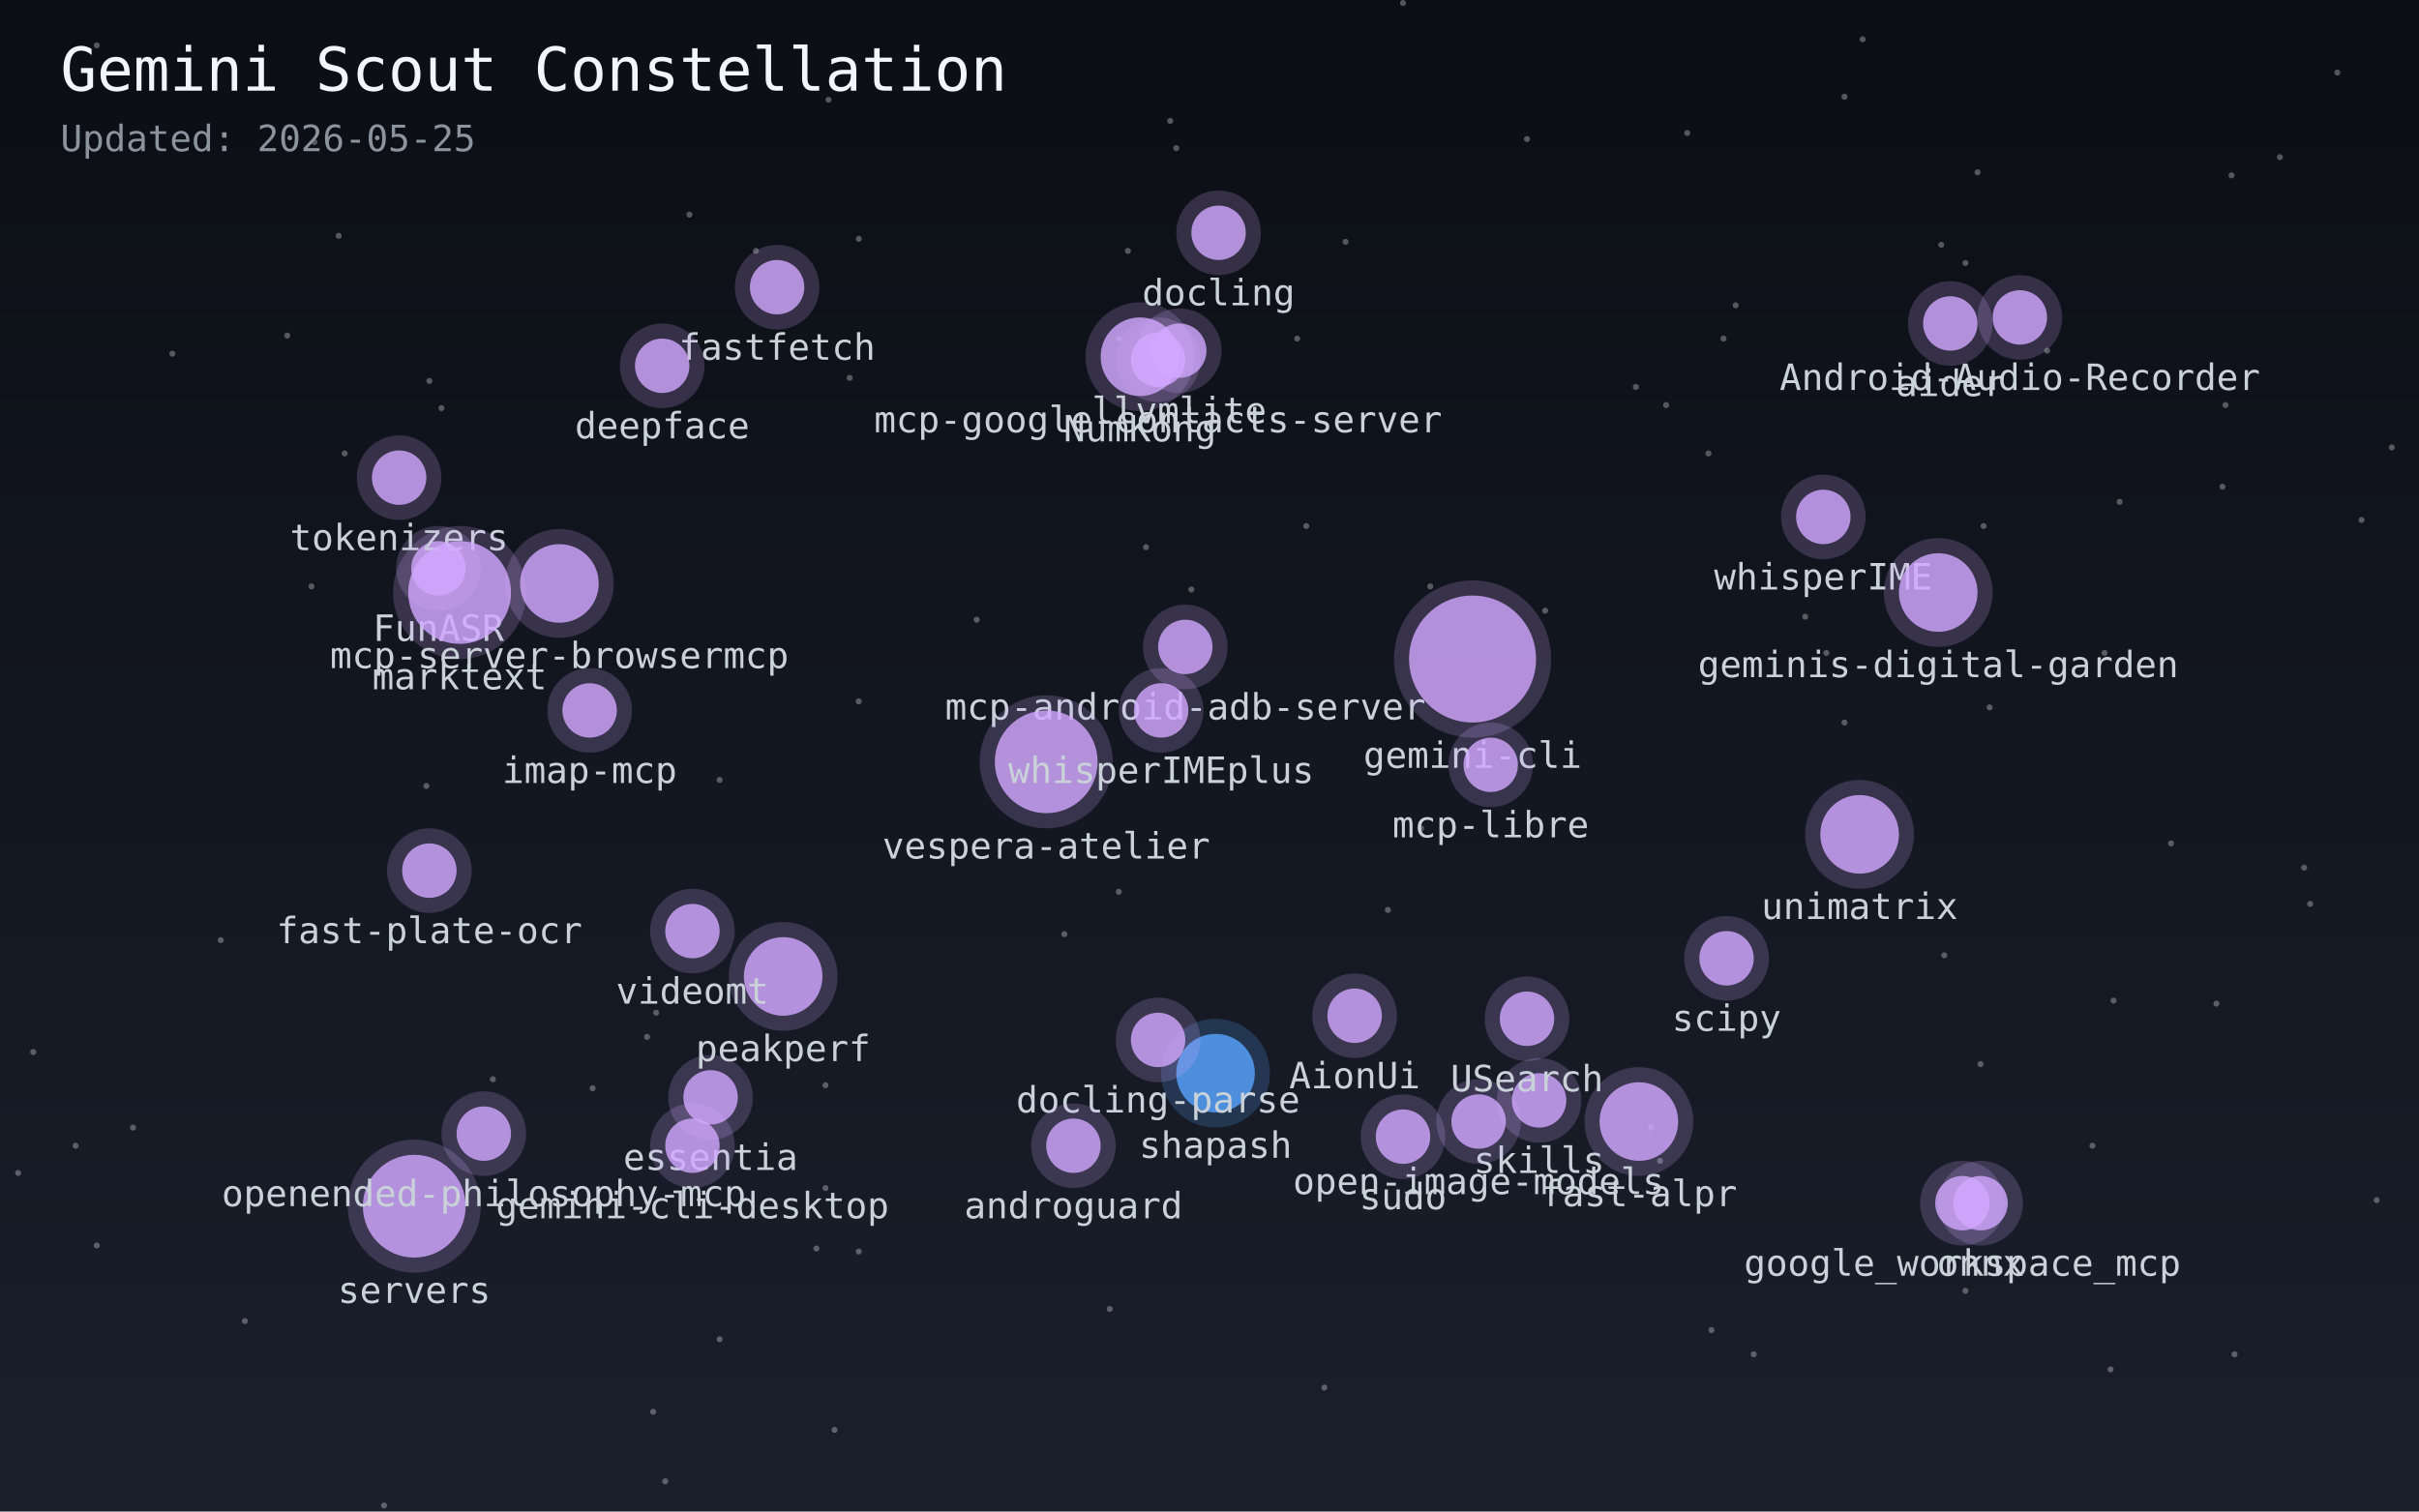
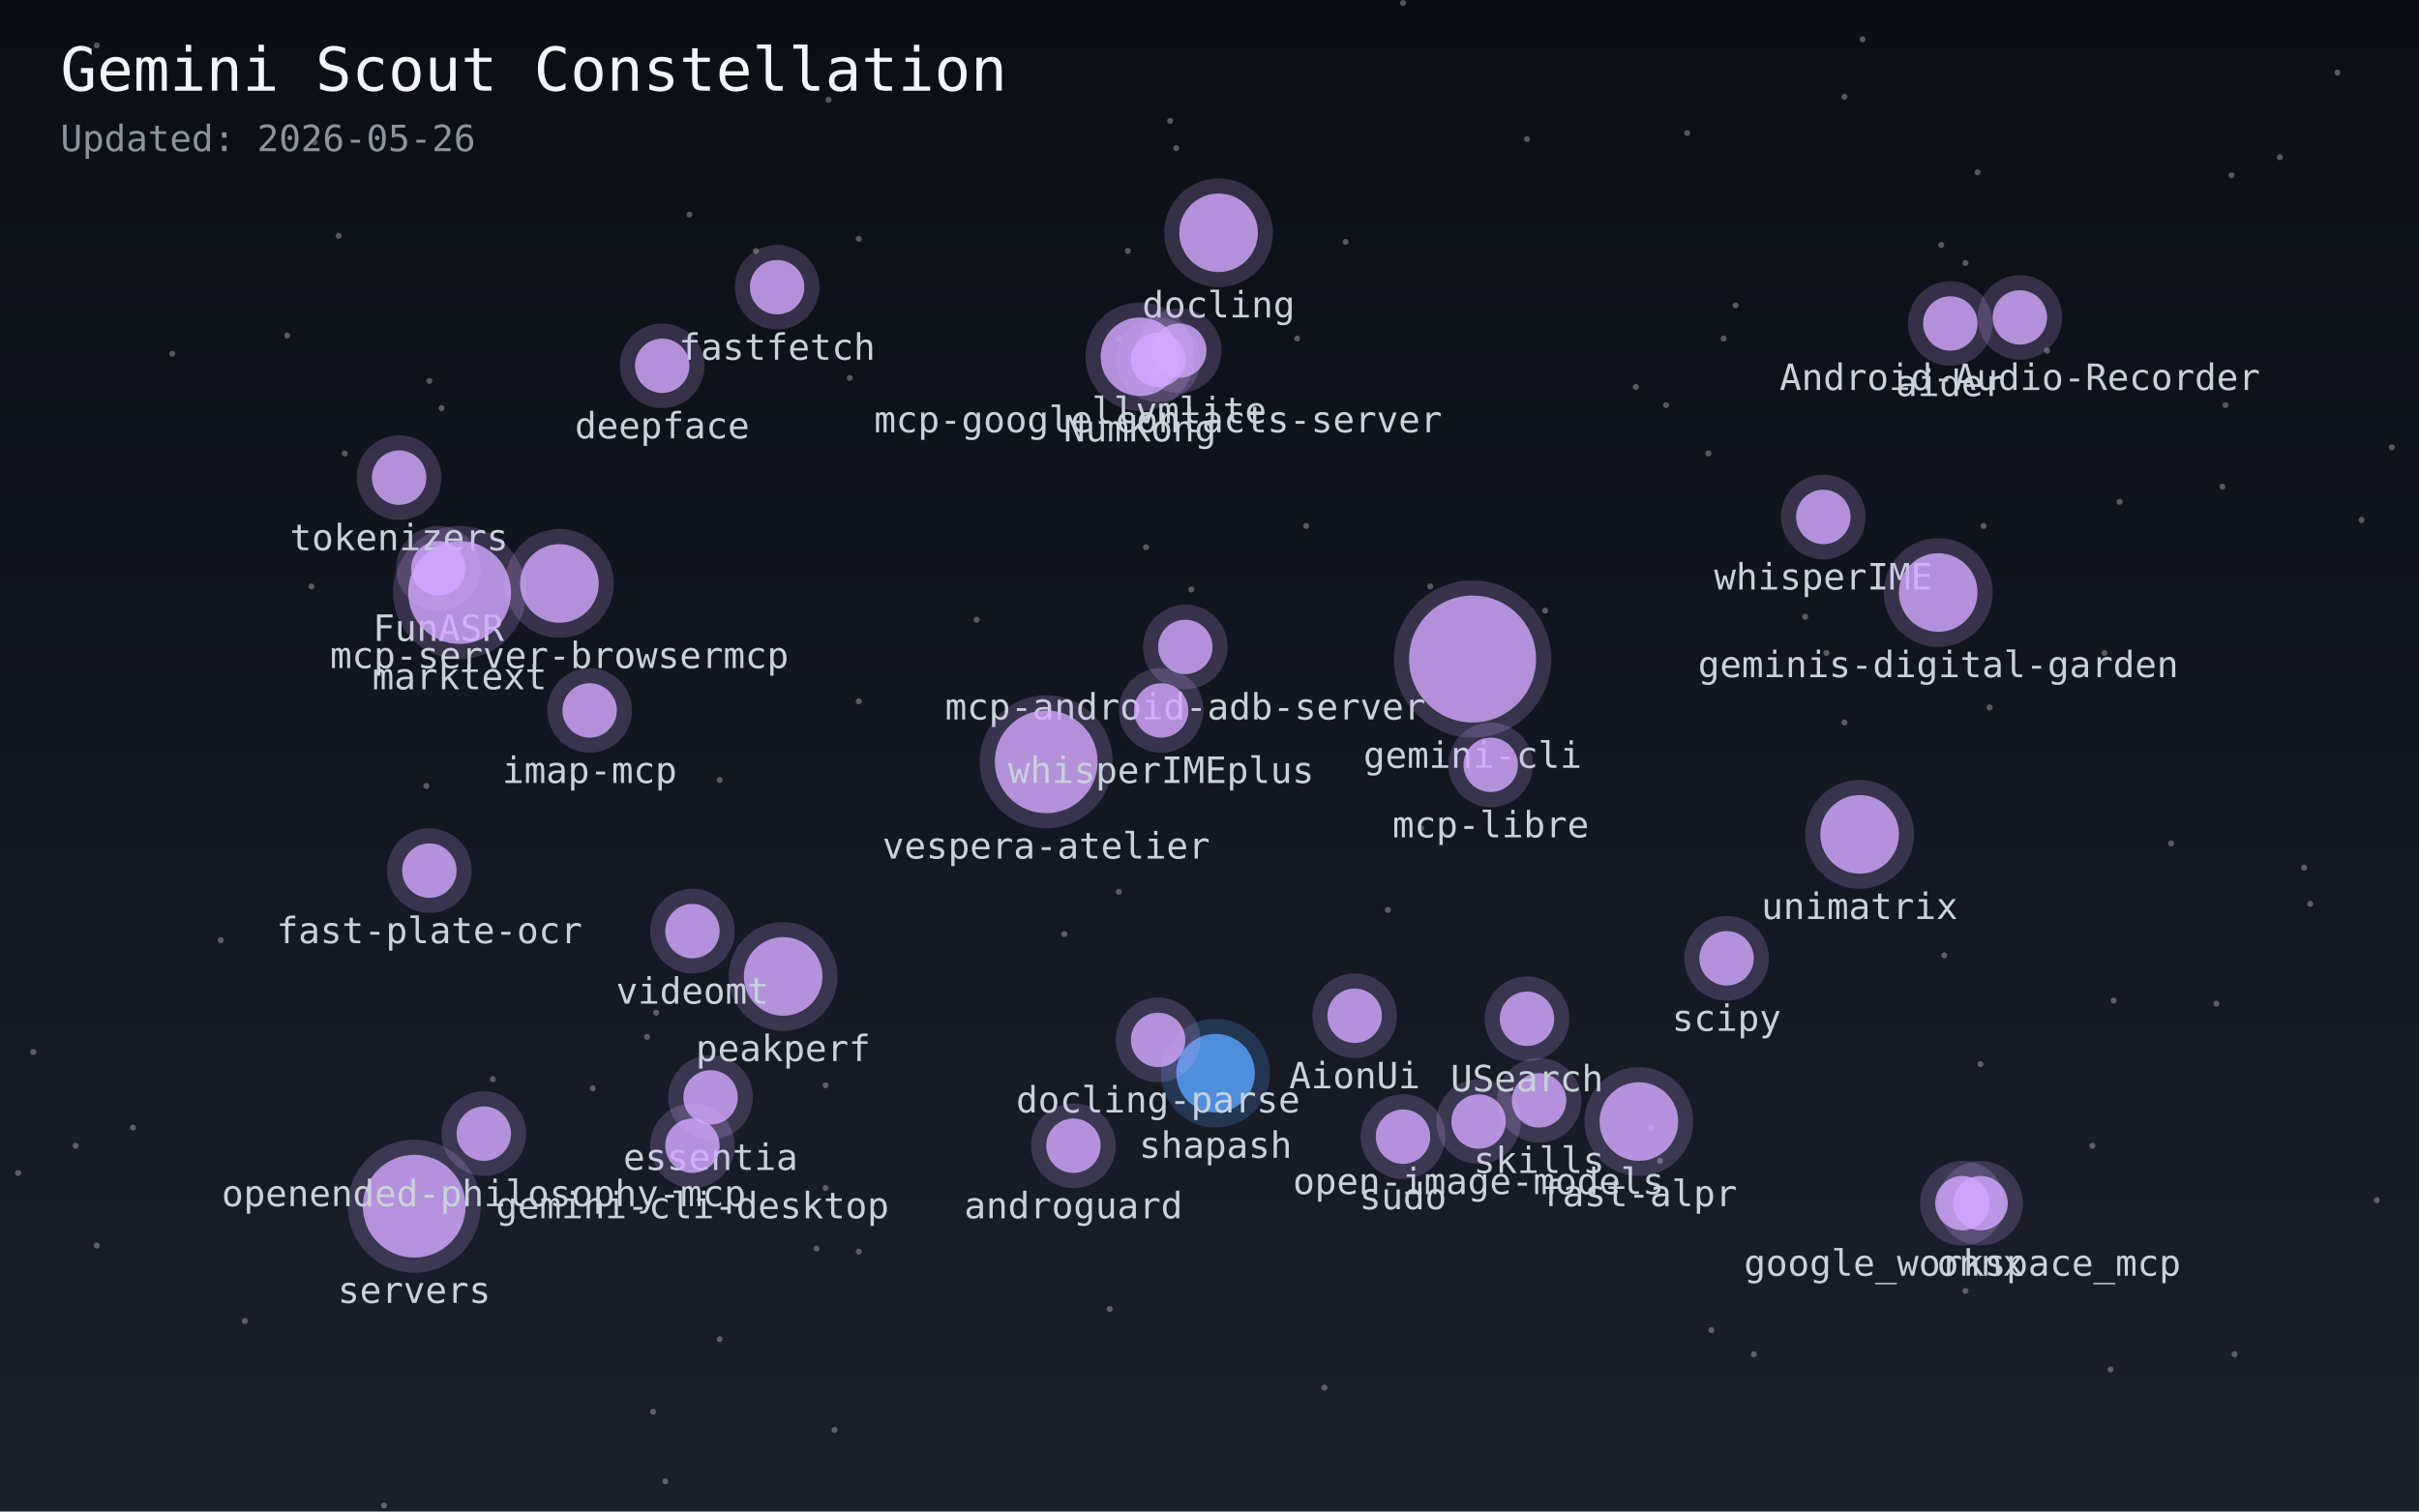
<svg xmlns="http://www.w3.org/2000/svg" width="800" height="500">
  <defs>
    <linearGradient id="sky" x1="0%" y1="0%" x2="0%" y2="100%">
      <stop offset="0%" style="stop-color:#0b0e14;stop-opacity:1" />
      <stop offset="100%" style="stop-color:#1a1f2c;stop-opacity:1" />
    </linearGradient>
  </defs>
  <rect width="100%" height="100%" fill="url(#sky)" />
  <circle cx="654" cy="57" r="1" fill="white" opacity="0.3" />
  <circle cx="25" cy="379" r="1" fill="white" opacity="0.3" />
  <circle cx="281" cy="125" r="1" fill="white" opacity="0.3" />
  <circle cx="228" cy="71" r="1" fill="white" opacity="0.3" />
  <circle cx="754" cy="52" r="1" fill="white" opacity="0.3" />
  <circle cx="692" cy="379" r="1" fill="white" opacity="0.3" />
  <circle cx="558" cy="44" r="1" fill="white" opacity="0.3" />
  <circle cx="604" cy="216" r="1" fill="white" opacity="0.3" />
  <circle cx="32" cy="15" r="1" fill="white" opacity="0.3" />
  <circle cx="95" cy="111" r="1" fill="white" opacity="0.3" />
  <circle cx="238" cy="258" r="1" fill="white" opacity="0.3" />
  <circle cx="616" cy="13" r="1" fill="white" opacity="0.3" />
  <circle cx="574" cy="101" r="1" fill="white" opacity="0.3" />
  <circle cx="733" cy="332" r="1" fill="white" opacity="0.3" />
  <circle cx="718" cy="279" r="1" fill="white" opacity="0.3" />
  <circle cx="429" cy="112" r="1" fill="white" opacity="0.3" />
  <circle cx="459" cy="301" r="1" fill="white" opacity="0.3" />
  <circle cx="284" cy="414" r="1" fill="white" opacity="0.3" />
  <circle cx="6" cy="388" r="1" fill="white" opacity="0.3" />
  <circle cx="163" cy="357" r="1" fill="white" opacity="0.3" />
  <circle cx="432" cy="174" r="1" fill="white" opacity="0.3" />
  <circle cx="284" cy="79" r="1" fill="white" opacity="0.3" />
  <circle cx="220" cy="490" r="1" fill="white" opacity="0.3" />
  <circle cx="781" cy="172" r="1" fill="white" opacity="0.3" />
  <circle cx="104" cy="47" r="1" fill="white" opacity="0.3" />
  <circle cx="389" cy="49" r="1" fill="white" opacity="0.3" />
  <circle cx="367" cy="433" r="1" fill="white" opacity="0.3" />
  <circle cx="352" cy="309" r="1" fill="white" opacity="0.3" />
  <circle cx="270" cy="413" r="1" fill="white" opacity="0.3" />
  <circle cx="44" cy="373" r="1" fill="white" opacity="0.3" />
  <circle cx="470" cy="274" r="1" fill="white" opacity="0.3" />
  <circle cx="127" cy="498" r="1" fill="white" opacity="0.3" />
  <circle cx="387" cy="40" r="1" fill="white" opacity="0.3" />
  <circle cx="565" cy="150" r="1" fill="white" opacity="0.3" />
  <circle cx="643" cy="316" r="1" fill="white" opacity="0.3" />
  <circle cx="370" cy="295" r="1" fill="white" opacity="0.3" />
  <circle cx="196" cy="360" r="1" fill="white" opacity="0.3" />
  <circle cx="71" cy="23" r="1" fill="white" opacity="0.3" />
  <circle cx="677" cy="116" r="1" fill="white" opacity="0.3" />
  <circle cx="791" cy="148" r="1" fill="white" opacity="0.3" />
  <circle cx="81" cy="437" r="1" fill="white" opacity="0.3" />
  <circle cx="238" cy="443" r="1" fill="white" opacity="0.3" />
  <circle cx="103" cy="194" r="1" fill="white" opacity="0.3" />
  <circle cx="284" cy="232" r="1" fill="white" opacity="0.3" />
  <circle cx="650" cy="427" r="1" fill="white" opacity="0.3" />
  <circle cx="373" cy="83" r="1" fill="white" opacity="0.3" />
  <circle cx="379" cy="181" r="1" fill="white" opacity="0.3" />
  <circle cx="214" cy="343" r="1" fill="white" opacity="0.3" />
  <circle cx="273" cy="359" r="1" fill="white" opacity="0.3" />
  <circle cx="699" cy="331" r="1" fill="white" opacity="0.3" />
  <circle cx="73" cy="311" r="1" fill="white" opacity="0.3" />
  <circle cx="650" cy="87" r="1" fill="white" opacity="0.3" />
  <circle cx="546" cy="373" r="1" fill="white" opacity="0.3" />
  <circle cx="250" cy="83" r="1" fill="white" opacity="0.3" />
  <circle cx="473" cy="194" r="1" fill="white" opacity="0.3" />
  <circle cx="276" cy="473" r="1" fill="white" opacity="0.3" />
  <circle cx="655" cy="352" r="1" fill="white" opacity="0.3" />
  <circle cx="570" cy="112" r="1" fill="white" opacity="0.3" />
  <circle cx="701" cy="166" r="1" fill="white" opacity="0.3" />
  <circle cx="786" cy="397" r="1" fill="white" opacity="0.3" />
  <circle cx="57" cy="117" r="1" fill="white" opacity="0.3" />
  <circle cx="32" cy="412" r="1" fill="white" opacity="0.3" />
  <circle cx="323" cy="205" r="1" fill="white" opacity="0.3" />
  <circle cx="274" cy="33" r="1" fill="white" opacity="0.3" />
  <circle cx="216" cy="467" r="1" fill="white" opacity="0.3" />
  <circle cx="580" cy="448" r="1" fill="white" opacity="0.3" />
  <circle cx="735" cy="161" r="1" fill="white" opacity="0.3" />
  <circle cx="217" cy="335" r="1" fill="white" opacity="0.3" />
  <circle cx="511" cy="202" r="1" fill="white" opacity="0.3" />
  <circle cx="658" cy="234" r="1" fill="white" opacity="0.3" />
  <circle cx="146" cy="135" r="1" fill="white" opacity="0.3" />
  <circle cx="142" cy="126" r="1" fill="white" opacity="0.3" />
  <circle cx="762" cy="287" r="1" fill="white" opacity="0.3" />
  <circle cx="551" cy="134" r="1" fill="white" opacity="0.3" />
  <circle cx="764" cy="299" r="1" fill="white" opacity="0.3" />
  <circle cx="438" cy="459" r="1" fill="white" opacity="0.3" />
  <circle cx="597" cy="204" r="1" fill="white" opacity="0.3" />
  <circle cx="370" cy="112" r="1" fill="white" opacity="0.3" />
  <circle cx="141" cy="260" r="1" fill="white" opacity="0.3" />
  <circle cx="505" cy="46" r="1" fill="white" opacity="0.3" />
  <circle cx="773" cy="24" r="1" fill="white" opacity="0.3" />
  <circle cx="112" cy="78" r="1" fill="white" opacity="0.3" />
  <circle cx="642" cy="81" r="1" fill="white" opacity="0.3" />
  <circle cx="696" cy="216" r="1" fill="white" opacity="0.3" />
  <circle cx="610" cy="32" r="1" fill="white" opacity="0.3" />
  <circle cx="394" cy="195" r="1" fill="white" opacity="0.3" />
  <circle cx="610" cy="239" r="1" fill="white" opacity="0.3" />
  <circle cx="541" cy="128" r="1" fill="white" opacity="0.3" />
  <circle cx="566" cy="440" r="1" fill="white" opacity="0.3" />
  <circle cx="11" cy="348" r="1" fill="white" opacity="0.3" />
  <circle cx="738" cy="58" r="1" fill="white" opacity="0.3" />
  <circle cx="698" cy="453" r="1" fill="white" opacity="0.3" />
  <circle cx="549" cy="384" r="1" fill="white" opacity="0.3" />
  <circle cx="273" cy="393" r="1" fill="white" opacity="0.3" />
  <circle cx="656" cy="174" r="1" fill="white" opacity="0.3" />
  <circle cx="114" cy="150" r="1" fill="white" opacity="0.3" />
  <circle cx="445" cy="80" r="1" fill="white" opacity="0.3" />
  <circle cx="464" cy="1" r="1" fill="white" opacity="0.3" />
  <circle cx="739" cy="448" r="1" fill="white" opacity="0.3" />
  <circle cx="736" cy="134" r="1" fill="white" opacity="0.3" />
+   <circle cx="403" cy="77" r="13" fill="#d2a8ff" opacity="0.8">
+     </circle>
+   <circle cx="403" cy="77" r="18" fill="#d2a8ff" opacity="0.2" />
+   <text x="403" y="105" fill="#c9d1d9" font-size="12" font-family="monospace" text-anchor="middle">docling</text>
  <circle cx="145" cy="188" r="9" fill="#d2a8ff" opacity="0.8">
    </circle>
  <circle cx="145" cy="188" r="14" fill="#d2a8ff" opacity="0.2" />
  <text x="145" y="212" fill="#c9d1d9" font-size="12" font-family="monospace" text-anchor="middle">FunASR</text>
  <circle cx="235" cy="363" r="9" fill="#d2a8ff" opacity="0.8">
    </circle>
  <circle cx="235" cy="363" r="14" fill="#d2a8ff" opacity="0.2" />
  <text x="235" y="387" fill="#c9d1d9" font-size="12" font-family="monospace" text-anchor="middle">essentia</text>
  <circle cx="402" cy="355" r="13" fill="#58a6ff" opacity="0.8">
    </circle>
  <circle cx="402" cy="355" r="18" fill="#58a6ff" opacity="0.2" />
  <text x="402" y="383" fill="#c9d1d9" font-size="12" font-family="monospace" text-anchor="middle">shapash</text>
  <circle cx="259" cy="323" r="13" fill="#d2a8ff" opacity="0.8">
    </circle>
  <circle cx="259" cy="323" r="18" fill="#d2a8ff" opacity="0.2" />
  <text x="259" y="351" fill="#c9d1d9" font-size="12" font-family="monospace" text-anchor="middle">peakperf</text>
  <circle cx="509" cy="364" r="9" fill="#d2a8ff" opacity="0.8">
    </circle>
  <circle cx="509" cy="364" r="14" fill="#d2a8ff" opacity="0.2" />
  <text x="509" y="388" fill="#c9d1d9" font-size="12" font-family="monospace" text-anchor="middle">skills</text>
  <circle cx="229" cy="308" r="9" fill="#d2a8ff" opacity="0.8">
    </circle>
  <circle cx="229" cy="308" r="14" fill="#d2a8ff" opacity="0.2" />
  <text x="229" y="332" fill="#c9d1d9" font-size="12" font-family="monospace" text-anchor="middle">videomt</text>
  <circle cx="383" cy="344" r="9" fill="#d2a8ff" opacity="0.8">
    </circle>
  <circle cx="383" cy="344" r="14" fill="#d2a8ff" opacity="0.2" />
  <text x="383" y="368" fill="#c9d1d9" font-size="12" font-family="monospace" text-anchor="middle">docling-parse</text>
  <circle cx="542" cy="371" r="13" fill="#d2a8ff" opacity="0.8">
    </circle>
  <circle cx="542" cy="371" r="18" fill="#d2a8ff" opacity="0.2" />
  <text x="542" y="399" fill="#c9d1d9" font-size="12" font-family="monospace" text-anchor="middle">fast-alpr</text>
  <circle cx="489" cy="371" r="9" fill="#d2a8ff" opacity="0.8">
    </circle>
  <circle cx="489" cy="371" r="14" fill="#d2a8ff" opacity="0.2" />
  <text x="489" y="395" fill="#c9d1d9" font-size="12" font-family="monospace" text-anchor="middle">open-image-models</text>
  <circle cx="142" cy="288" r="9" fill="#d2a8ff" opacity="0.8">
    </circle>
  <circle cx="142" cy="288" r="14" fill="#d2a8ff" opacity="0.2" />
  <text x="142" y="312" fill="#c9d1d9" font-size="12" font-family="monospace" text-anchor="middle">fast-plate-ocr</text>
  <circle cx="257" cy="95" r="9" fill="#d2a8ff" opacity="0.8">
    </circle>
  <circle cx="257" cy="95" r="14" fill="#d2a8ff" opacity="0.2" />
  <text x="257" y="119" fill="#c9d1d9" font-size="12" font-family="monospace" text-anchor="middle">fastfetch</text>
  <circle cx="571" cy="317" r="9" fill="#d2a8ff" opacity="0.8">
    </circle>
  <circle cx="571" cy="317" r="14" fill="#d2a8ff" opacity="0.2" />
  <text x="571" y="341" fill="#c9d1d9" font-size="12" font-family="monospace" text-anchor="middle">scipy</text>
  <circle cx="668" cy="105" r="9" fill="#d2a8ff" opacity="0.8">
    </circle>
  <circle cx="668" cy="105" r="14" fill="#d2a8ff" opacity="0.2" />
  <text x="668" y="129" fill="#c9d1d9" font-size="12" font-family="monospace" text-anchor="middle">Android-Audio-Recorder</text>
  <circle cx="505" cy="337" r="9" fill="#d2a8ff" opacity="0.8">
    </circle>
  <circle cx="505" cy="337" r="14" fill="#d2a8ff" opacity="0.2" />
  <text x="505" y="361" fill="#c9d1d9" font-size="12" font-family="monospace" text-anchor="middle">USearch</text>
  <circle cx="377" cy="118" r="13" fill="#d2a8ff" opacity="0.8">
    </circle>
  <circle cx="377" cy="118" r="18" fill="#d2a8ff" opacity="0.2" />
  <text x="377" y="146" fill="#c9d1d9" font-size="12" font-family="monospace" text-anchor="middle">NumKong</text>
  <circle cx="132" cy="158" r="9" fill="#d2a8ff" opacity="0.8">
    </circle>
  <circle cx="132" cy="158" r="14" fill="#d2a8ff" opacity="0.2" />
  <text x="132" y="182" fill="#c9d1d9" font-size="12" font-family="monospace" text-anchor="middle">tokenizers</text>
-   <circle cx="403" cy="77" r="9" fill="#d2a8ff" opacity="0.8">
-     </circle>
-   <circle cx="403" cy="77" r="14" fill="#d2a8ff" opacity="0.2" />
-   <text x="403" y="101" fill="#c9d1d9" font-size="12" font-family="monospace" text-anchor="middle">docling</text>
  <circle cx="219" cy="121" r="9" fill="#d2a8ff" opacity="0.8">
    </circle>
  <circle cx="219" cy="121" r="14" fill="#d2a8ff" opacity="0.2" />
  <text x="219" y="145" fill="#c9d1d9" font-size="12" font-family="monospace" text-anchor="middle">deepface</text>
  <circle cx="448" cy="336" r="9" fill="#d2a8ff" opacity="0.8">
    </circle>
  <circle cx="448" cy="336" r="14" fill="#d2a8ff" opacity="0.2" />
  <text x="448" y="360" fill="#c9d1d9" font-size="12" font-family="monospace" text-anchor="middle">AionUi</text>
  <circle cx="152" cy="196" r="17" fill="#d2a8ff" opacity="0.8">
    </circle>
  <circle cx="152" cy="196" r="22" fill="#d2a8ff" opacity="0.2" />
  <text x="152" y="228" fill="#c9d1d9" font-size="12" font-family="monospace" text-anchor="middle">marktext</text>
  <circle cx="655" cy="398" r="9" fill="#d2a8ff" opacity="0.8">
    </circle>
  <circle cx="655" cy="398" r="14" fill="#d2a8ff" opacity="0.2" />
  <text x="655" y="422" fill="#c9d1d9" font-size="12" font-family="monospace" text-anchor="middle">onnx</text>
  <circle cx="390" cy="116" r="9" fill="#d2a8ff" opacity="0.8">
    </circle>
  <circle cx="390" cy="116" r="14" fill="#d2a8ff" opacity="0.2" />
  <text x="390" y="140" fill="#c9d1d9" font-size="12" font-family="monospace" text-anchor="middle">llvmlite</text>
  <circle cx="392" cy="214" r="9" fill="#d2a8ff" opacity="0.8">
    </circle>
  <circle cx="392" cy="214" r="14" fill="#d2a8ff" opacity="0.2" />
  <text x="392" y="238" fill="#c9d1d9" font-size="12" font-family="monospace" text-anchor="middle">mcp-android-adb-server</text>
  <circle cx="487" cy="218" r="21" fill="#d2a8ff" opacity="0.8">
    </circle>
  <circle cx="487" cy="218" r="26" fill="#d2a8ff" opacity="0.2" />
  <text x="487" y="254" fill="#c9d1d9" font-size="12" font-family="monospace" text-anchor="middle">gemini-cli</text>
  <circle cx="355" cy="379" r="9" fill="#d2a8ff" opacity="0.8">
    </circle>
  <circle cx="355" cy="379" r="14" fill="#d2a8ff" opacity="0.2" />
  <text x="355" y="403" fill="#c9d1d9" font-size="12" font-family="monospace" text-anchor="middle">androguard</text>
  <circle cx="615" cy="276" r="13" fill="#d2a8ff" opacity="0.8">
    </circle>
  <circle cx="615" cy="276" r="18" fill="#d2a8ff" opacity="0.2" />
  <text x="615" y="304" fill="#c9d1d9" font-size="12" font-family="monospace" text-anchor="middle">unimatrix</text>
  <circle cx="464" cy="376" r="9" fill="#d2a8ff" opacity="0.8">
    </circle>
  <circle cx="464" cy="376" r="14" fill="#d2a8ff" opacity="0.2" />
  <text x="464" y="400" fill="#c9d1d9" font-size="12" font-family="monospace" text-anchor="middle">sudo</text>
  <circle cx="229" cy="379" r="9" fill="#d2a8ff" opacity="0.8">
    </circle>
  <circle cx="229" cy="379" r="14" fill="#d2a8ff" opacity="0.2" />
  <text x="229" y="403" fill="#c9d1d9" font-size="12" font-family="monospace" text-anchor="middle">gemini-cli-desktop</text>
  <circle cx="346" cy="252" r="17" fill="#d2a8ff" opacity="0.8">
    </circle>
  <circle cx="346" cy="252" r="22" fill="#d2a8ff" opacity="0.2" />
  <text x="346" y="284" fill="#c9d1d9" font-size="12" font-family="monospace" text-anchor="middle">vespera-atelier</text>
  <circle cx="137" cy="399" r="17" fill="#d2a8ff" opacity="0.8">
    </circle>
  <circle cx="137" cy="399" r="22" fill="#d2a8ff" opacity="0.2" />
  <text x="137" y="431" fill="#c9d1d9" font-size="12" font-family="monospace" text-anchor="middle">servers</text>
  <circle cx="645" cy="107" r="9" fill="#d2a8ff" opacity="0.8">
    </circle>
  <circle cx="645" cy="107" r="14" fill="#d2a8ff" opacity="0.2" />
  <text x="645" y="131" fill="#c9d1d9" font-size="12" font-family="monospace" text-anchor="middle">aider</text>
  <circle cx="493" cy="253" r="9" fill="#d2a8ff" opacity="0.8">
    </circle>
  <circle cx="493" cy="253" r="14" fill="#d2a8ff" opacity="0.2" />
  <text x="493" y="277" fill="#c9d1d9" font-size="12" font-family="monospace" text-anchor="middle">mcp-libre</text>
  <circle cx="383" cy="119" r="9" fill="#d2a8ff" opacity="0.8">
    </circle>
  <circle cx="383" cy="119" r="14" fill="#d2a8ff" opacity="0.2" />
  <text x="383" y="143" fill="#c9d1d9" font-size="12" font-family="monospace" text-anchor="middle">mcp-google-contacts-server</text>
  <circle cx="160" cy="375" r="9" fill="#d2a8ff" opacity="0.8">
    </circle>
  <circle cx="160" cy="375" r="14" fill="#d2a8ff" opacity="0.2" />
  <text x="160" y="399" fill="#c9d1d9" font-size="12" font-family="monospace" text-anchor="middle">openended-philosophy-mcp</text>
  <circle cx="603" cy="171" r="9" fill="#d2a8ff" opacity="0.8">
    </circle>
  <circle cx="603" cy="171" r="14" fill="#d2a8ff" opacity="0.2" />
  <text x="603" y="195" fill="#c9d1d9" font-size="12" font-family="monospace" text-anchor="middle">whisperIME</text>
  <circle cx="384" cy="235" r="9" fill="#d2a8ff" opacity="0.8">
    </circle>
  <circle cx="384" cy="235" r="14" fill="#d2a8ff" opacity="0.2" />
  <text x="384" y="259" fill="#c9d1d9" font-size="12" font-family="monospace" text-anchor="middle">whisperIMEplus</text>
  <circle cx="641" cy="196" r="13" fill="#d2a8ff" opacity="0.8">
    </circle>
  <circle cx="641" cy="196" r="18" fill="#d2a8ff" opacity="0.2" />
  <text x="641" y="224" fill="#c9d1d9" font-size="12" font-family="monospace" text-anchor="middle">geminis-digital-garden</text>
  <circle cx="185" cy="193" r="13" fill="#d2a8ff" opacity="0.8">
    </circle>
  <circle cx="185" cy="193" r="18" fill="#d2a8ff" opacity="0.2" />
  <text x="185" y="221" fill="#c9d1d9" font-size="12" font-family="monospace" text-anchor="middle">mcp-server-browsermcp</text>
  <circle cx="195" cy="235" r="9" fill="#d2a8ff" opacity="0.8">
    </circle>
  <circle cx="195" cy="235" r="14" fill="#d2a8ff" opacity="0.2" />
  <text x="195" y="259" fill="#c9d1d9" font-size="12" font-family="monospace" text-anchor="middle">imap-mcp</text>
  <circle cx="649" cy="398" r="9" fill="#d2a8ff" opacity="0.8">
    </circle>
  <circle cx="649" cy="398" r="14" fill="#d2a8ff" opacity="0.2" />
  <text x="649" y="422" fill="#c9d1d9" font-size="12" font-family="monospace" text-anchor="middle">google_workspace_mcp</text>
  <text x="20" y="30" fill="#f0f6fc" font-size="20" font-family="monospace">Gemini Scout Constellation</text>
-   <text x="20" y="50" fill="#8b949e" font-size="12" font-family="monospace">Updated: 2026-05-25</text>
+   <text x="20" y="50" fill="#8b949e" font-size="12" font-family="monospace">Updated: 2026-05-26</text>
</svg>
